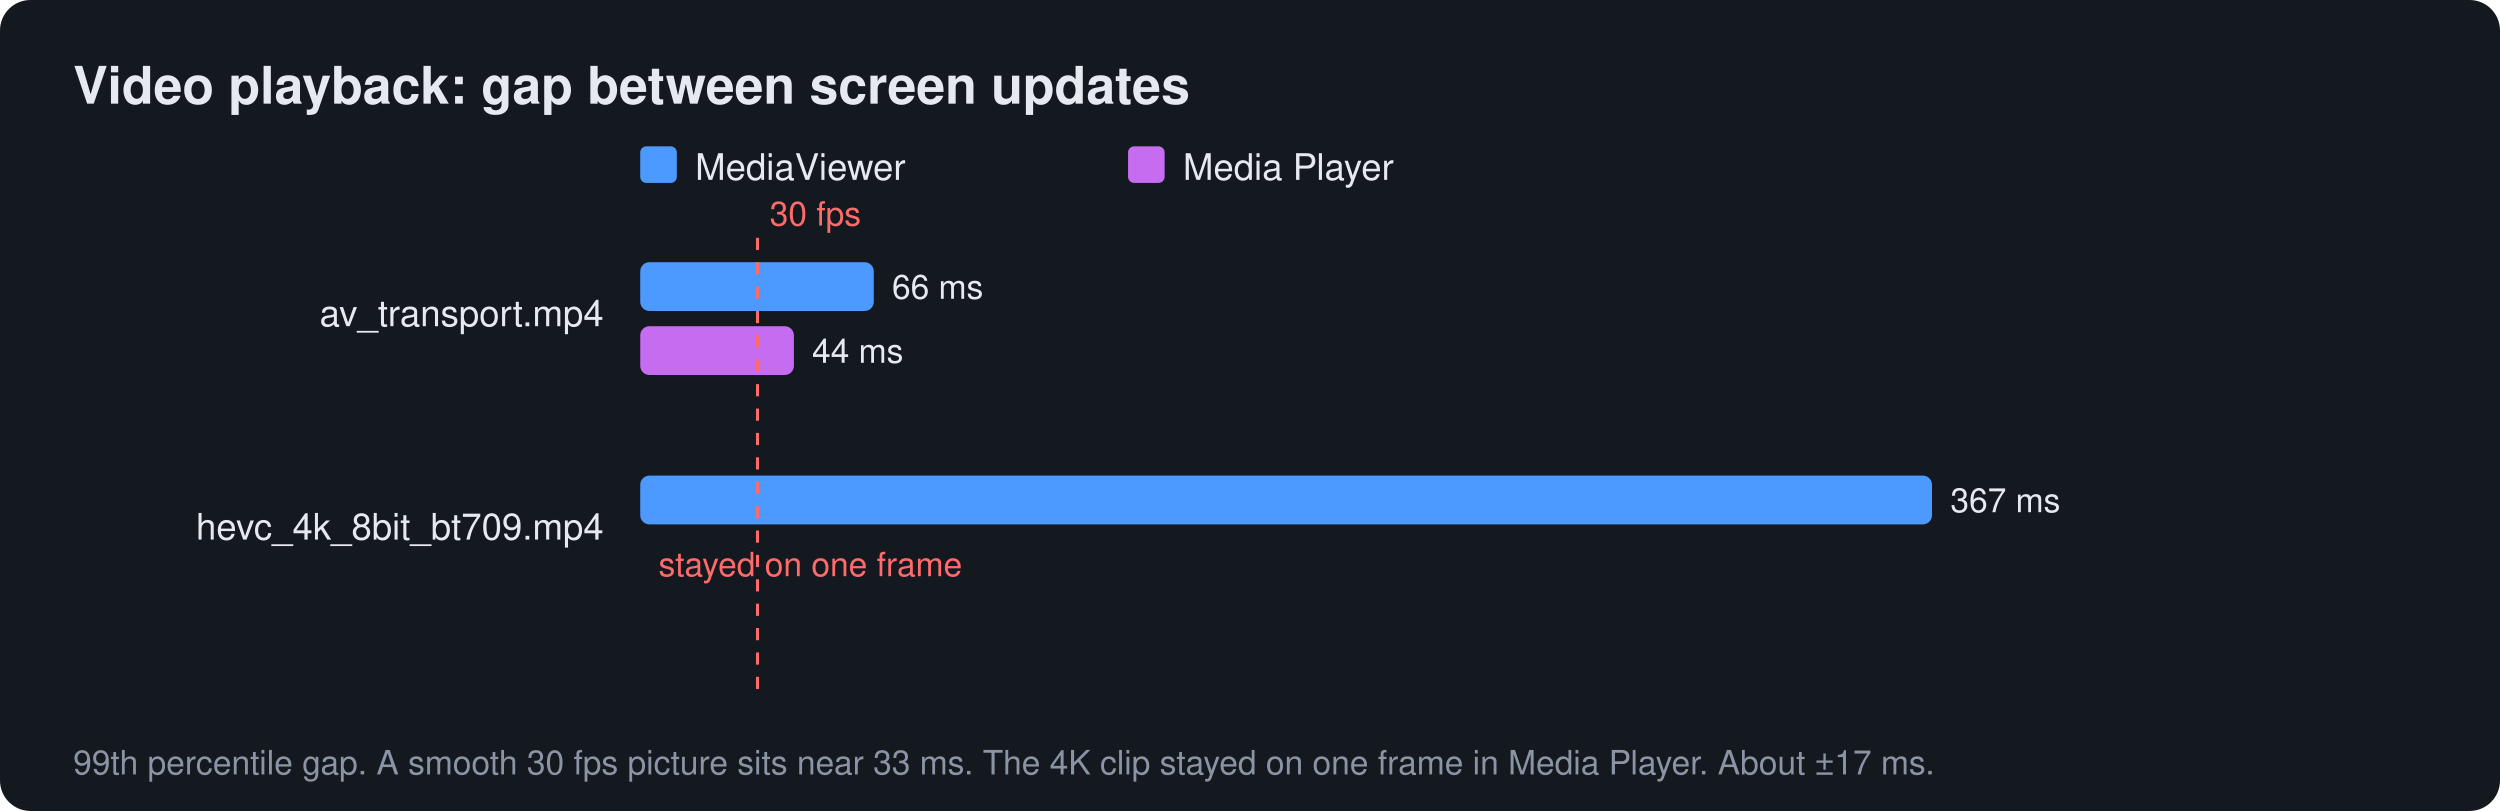
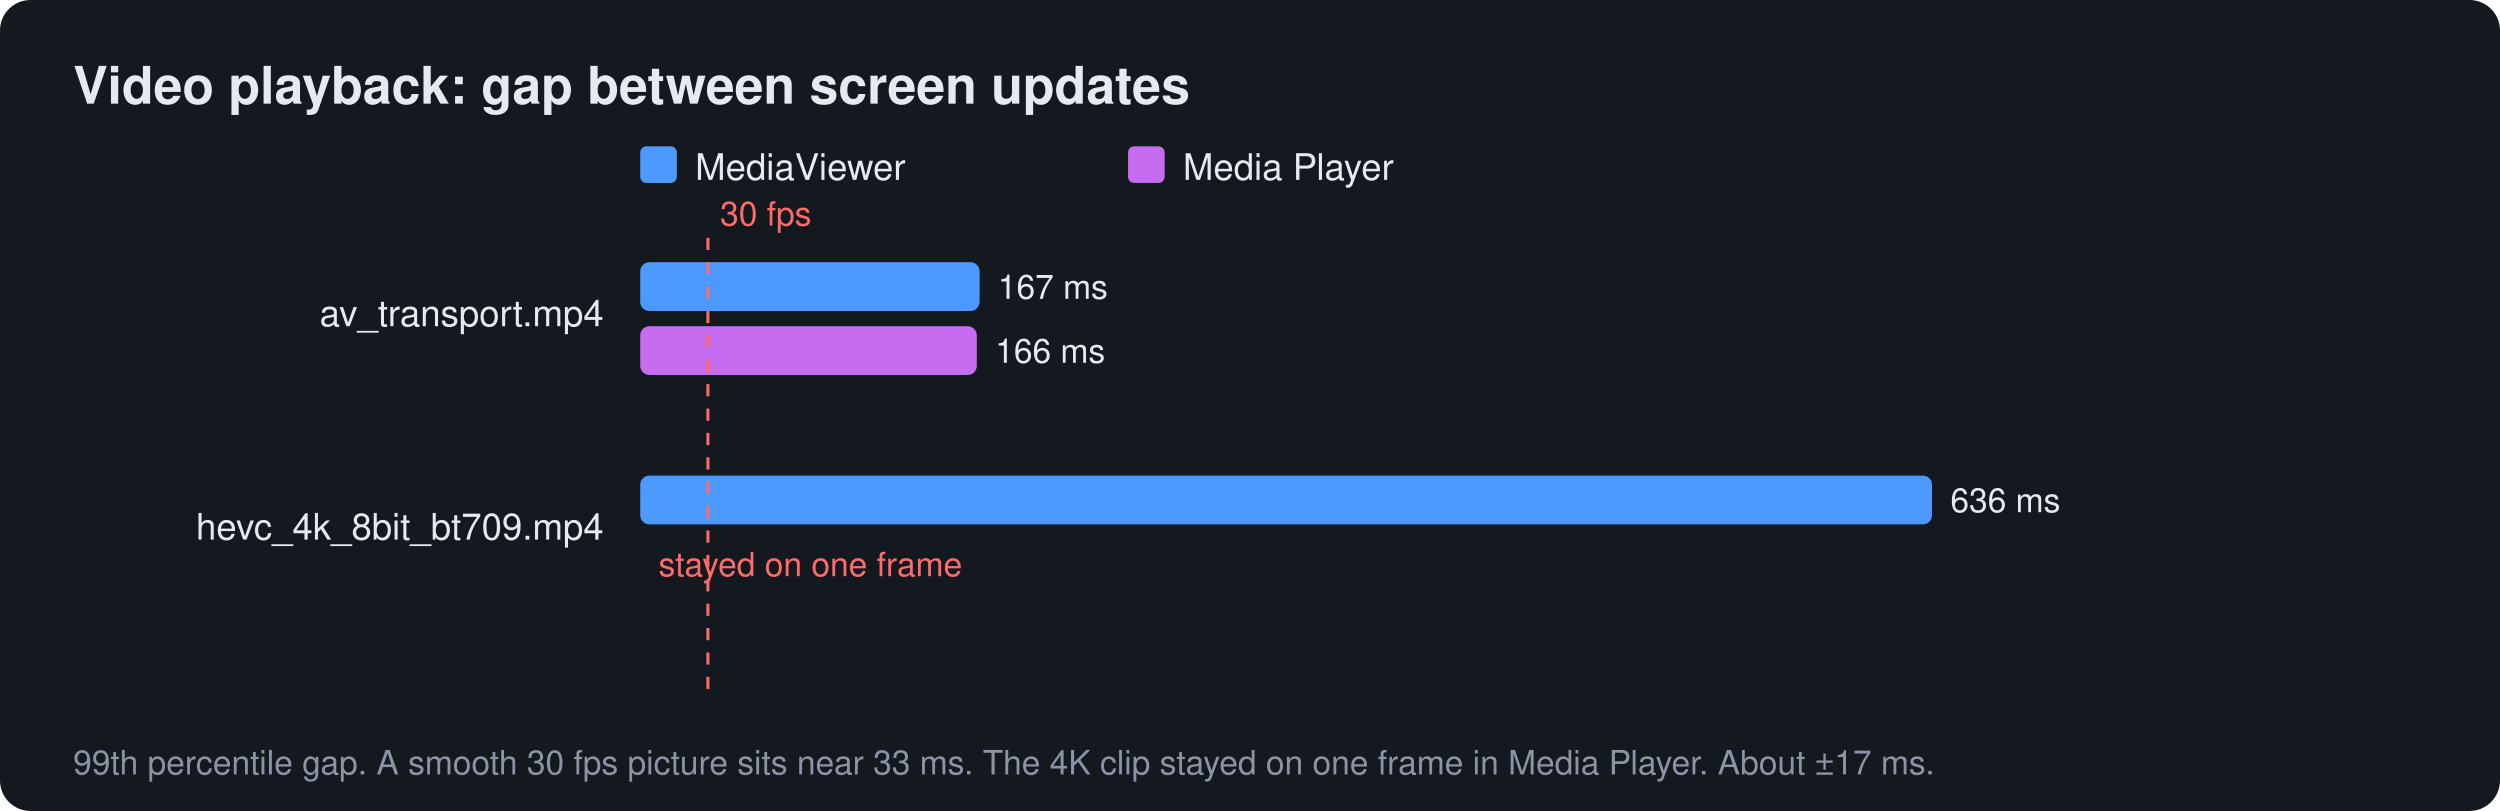
<svg xmlns="http://www.w3.org/2000/svg" viewBox="0 0 820 266" width="820" height="266" role="img" aria-label="Video playback: gap between screen updates">
  <rect width="820" height="266" rx="10" fill="#14181f" />
  <text x="24" y="34" font-family="Segoe UI, Helvetica, Arial, sans-serif" font-size="17" font-weight="600" fill="#e6e9ef">Video playback: gap between screen updates</text>
  <rect x="210" y="48" width="12" height="12" rx="2" fill="#4c9aff" />
  <text x="228" y="59" font-family="Segoe UI, Helvetica, Arial, sans-serif" font-size="12" fill="#e6e9ef" text-anchor="start" font-weight="400">MediaViewer</text>
  <rect x="370" y="48" width="12" height="12" rx="2" fill="#c56cf0" />
  <text x="388" y="59" font-family="Segoe UI, Helvetica, Arial, sans-serif" font-size="12" fill="#e6e9ef" text-anchor="start" font-weight="400">Media Player</text>
  <text x="198" y="107.0" font-family="Segoe UI, Helvetica, Arial, sans-serif" font-size="12" fill="#e6e9ef" text-anchor="end" font-weight="400">av_transport.mp4</text>
-   <rect x="210" y="86" width="76.6" height="16" rx="3" fill="#4c9aff" />
-   <text x="292.569" y="98" font-family="Segoe UI, Helvetica, Arial, sans-serif" font-size="11" fill="#e6e9ef" text-anchor="start" font-weight="400">66 ms</text>
-   <rect x="210" y="107" width="50.4" height="16" rx="3" fill="#c56cf0" />
-   <text x="266.353" y="119" font-family="Segoe UI, Helvetica, Arial, sans-serif" font-size="11" fill="#e6e9ef" text-anchor="start" font-weight="400">44 ms</text>
+   <rect x="210" y="86" width="111.3" height="16" rx="3" fill="#4c9aff" />
+   <text x="327.297" y="98" font-family="Segoe UI, Helvetica, Arial, sans-serif" font-size="11" fill="#e6e9ef" text-anchor="start" font-weight="400">167 ms</text>
+   <rect x="210" y="107" width="110.4" height="16" rx="3" fill="#c56cf0" />
+   <text x="326.431" y="119" font-family="Segoe UI, Helvetica, Arial, sans-serif" font-size="11" fill="#e6e9ef" text-anchor="start" font-weight="400">166 ms</text>
  <text x="198" y="177.0" font-family="Segoe UI, Helvetica, Arial, sans-serif" font-size="12" fill="#e6e9ef" text-anchor="end" font-weight="400">hevc_4k_8bit_bt709.mp4</text>
  <rect x="210" y="156" width="423.7" height="16" rx="3" fill="#4c9aff" />
-   <text x="639.729" y="168" font-family="Segoe UI, Helvetica, Arial, sans-serif" font-size="11" fill="#e6e9ef" text-anchor="start" font-weight="400">367 ms</text>
+   <text x="639.729" y="168" font-family="Segoe UI, Helvetica, Arial, sans-serif" font-size="11" fill="#e6e9ef" text-anchor="start" font-weight="400">636 ms</text>
  <text x="216" y="189" font-family="Segoe UI, Helvetica, Arial, sans-serif" font-size="11" fill="#ff6b6b" text-anchor="start" font-weight="400">stayed on one frame</text>
-   <line x1="248.458" y1="78" x2="248.458" y2="230" stroke="#ff6b6b" stroke-dasharray="4 4" />
-   <text x="252.458" y="74" font-family="Segoe UI, Helvetica, Arial, sans-serif" font-size="11" fill="#ff6b6b" text-anchor="start" font-weight="400">30 fps</text>
+   <line x1="232.193" y1="78" x2="232.193" y2="230" stroke="#ff6b6b" stroke-dasharray="4 4" />
+   <text x="236.193" y="74" font-family="Segoe UI, Helvetica, Arial, sans-serif" font-size="11" fill="#ff6b6b" text-anchor="start" font-weight="400">30 fps</text>
  <text x="24" y="254" font-family="Segoe UI, Helvetica, Arial, sans-serif" font-size="11" fill="#8b94a5" text-anchor="start" font-weight="400">99th percentile gap. A smooth 30 fps picture sits near 33 ms. The 4K clip stayed on one frame in Media Player. About ±17 ms.</text>
</svg>
